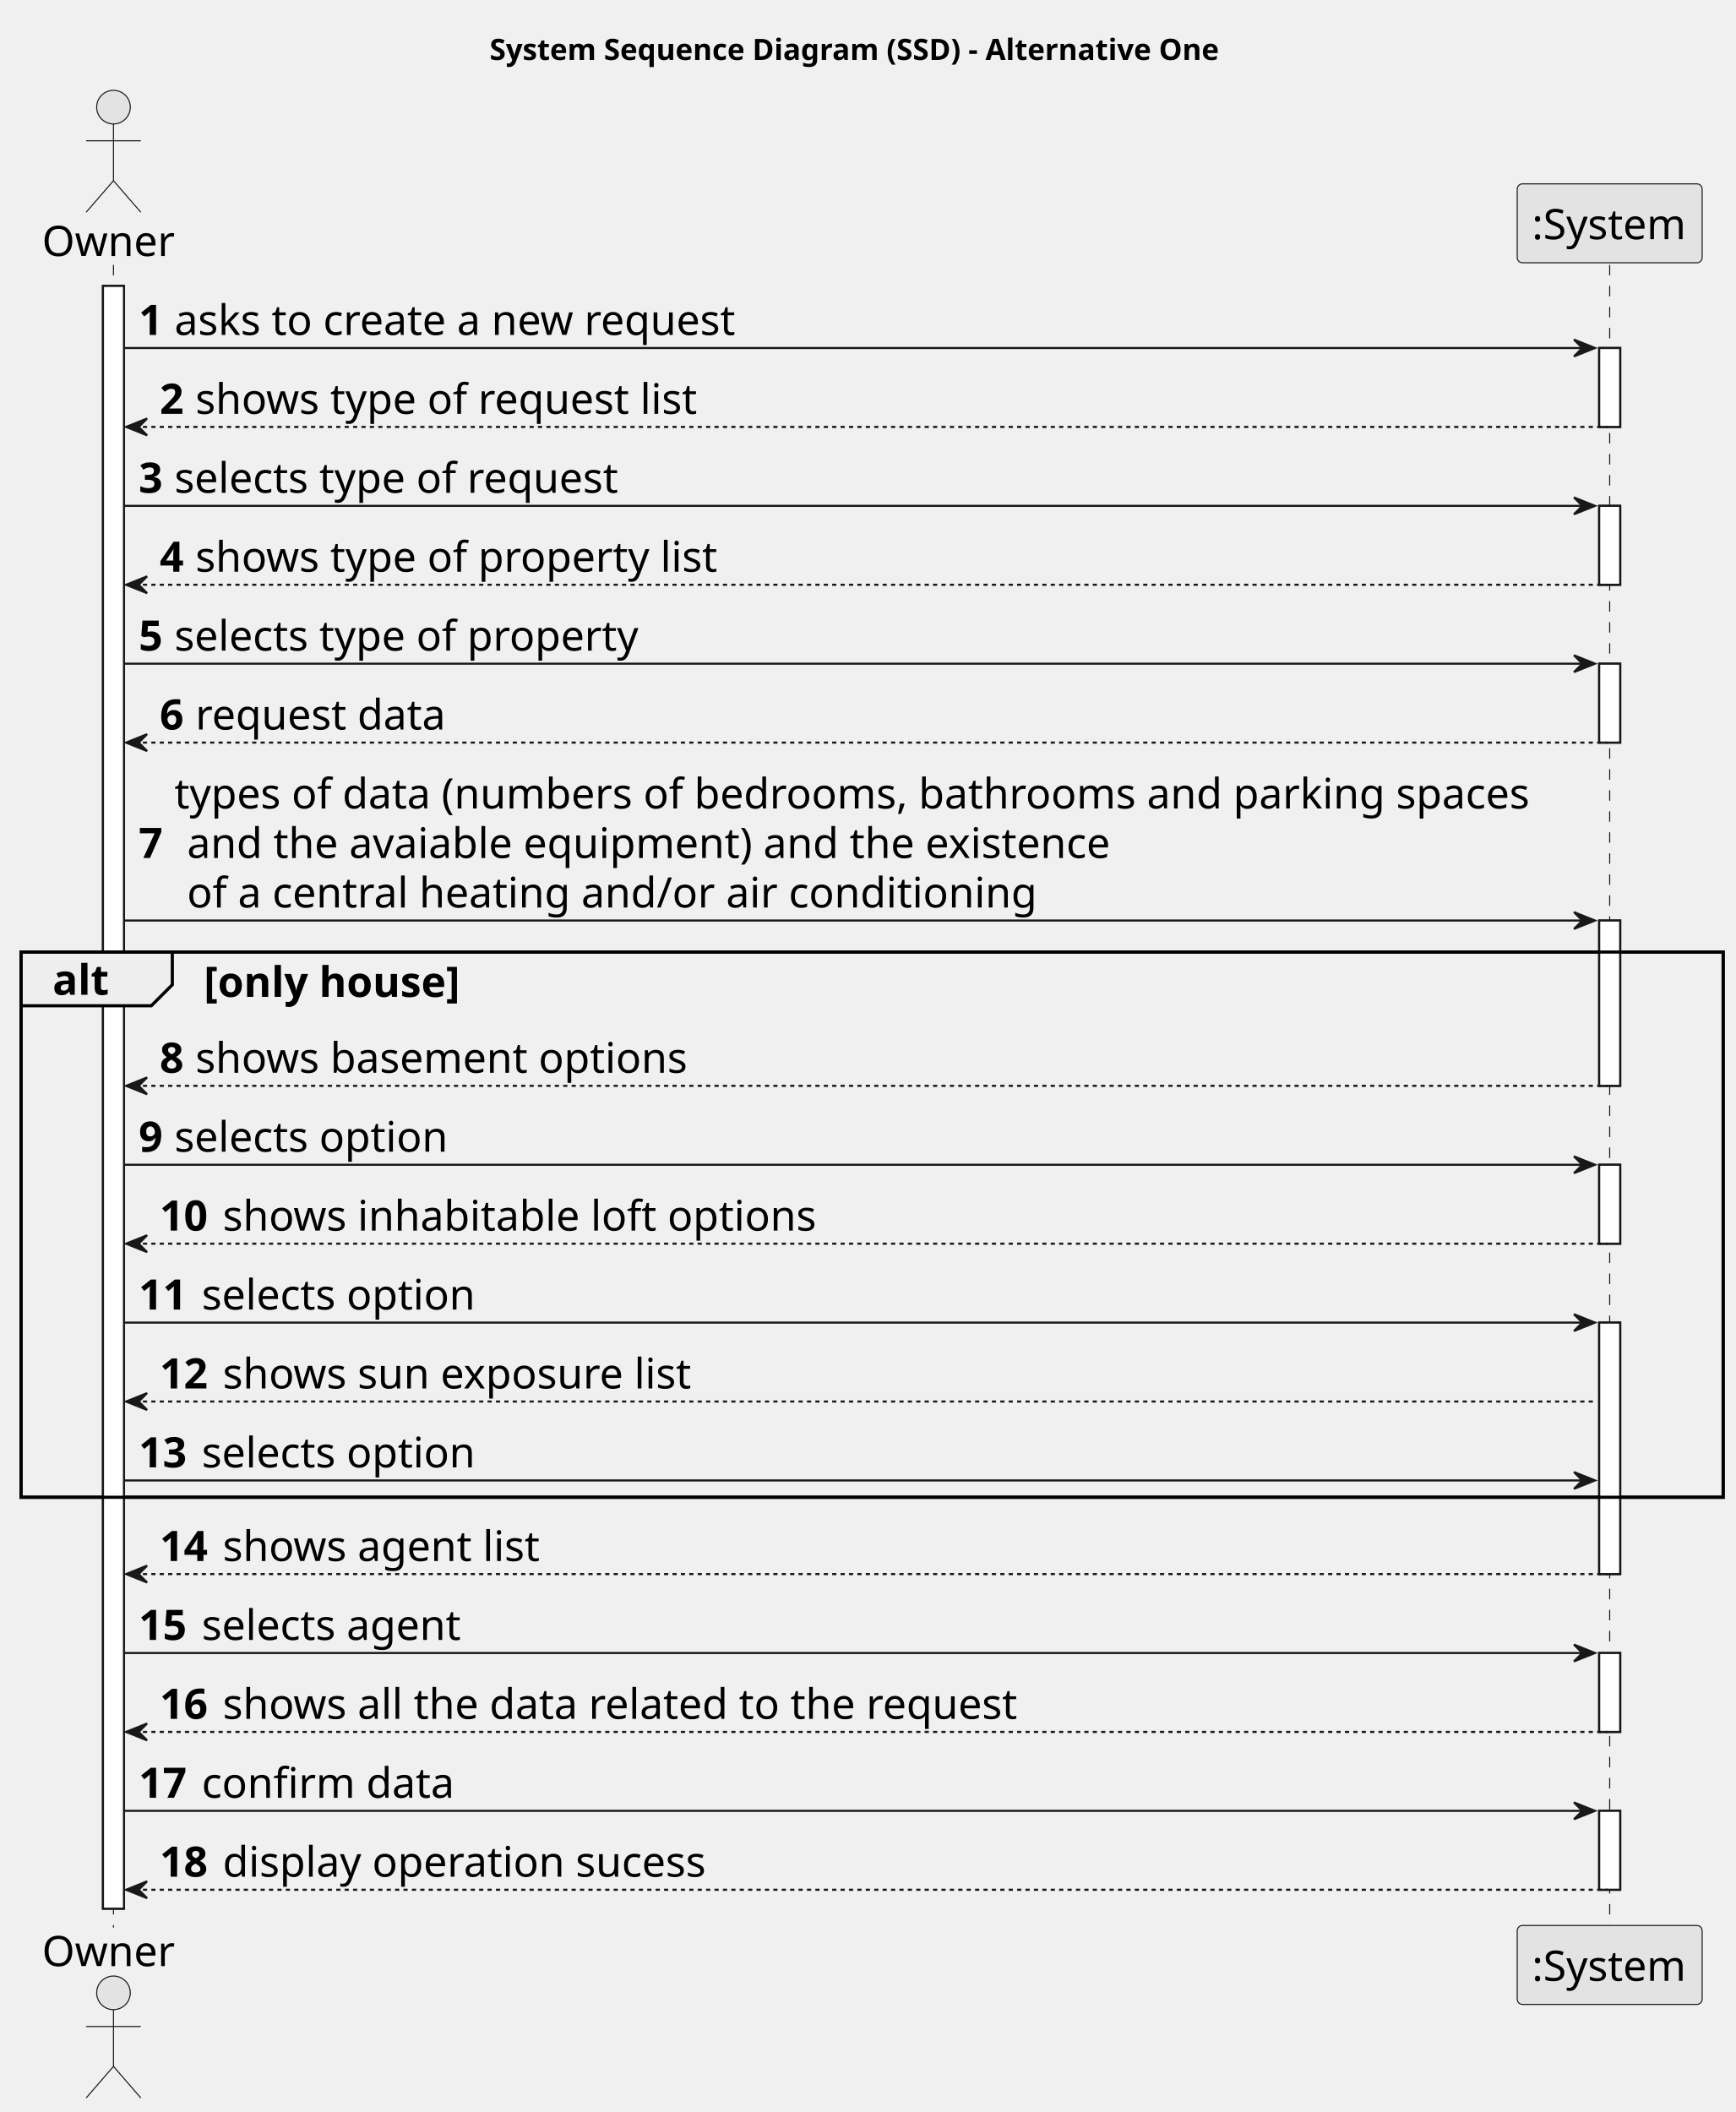
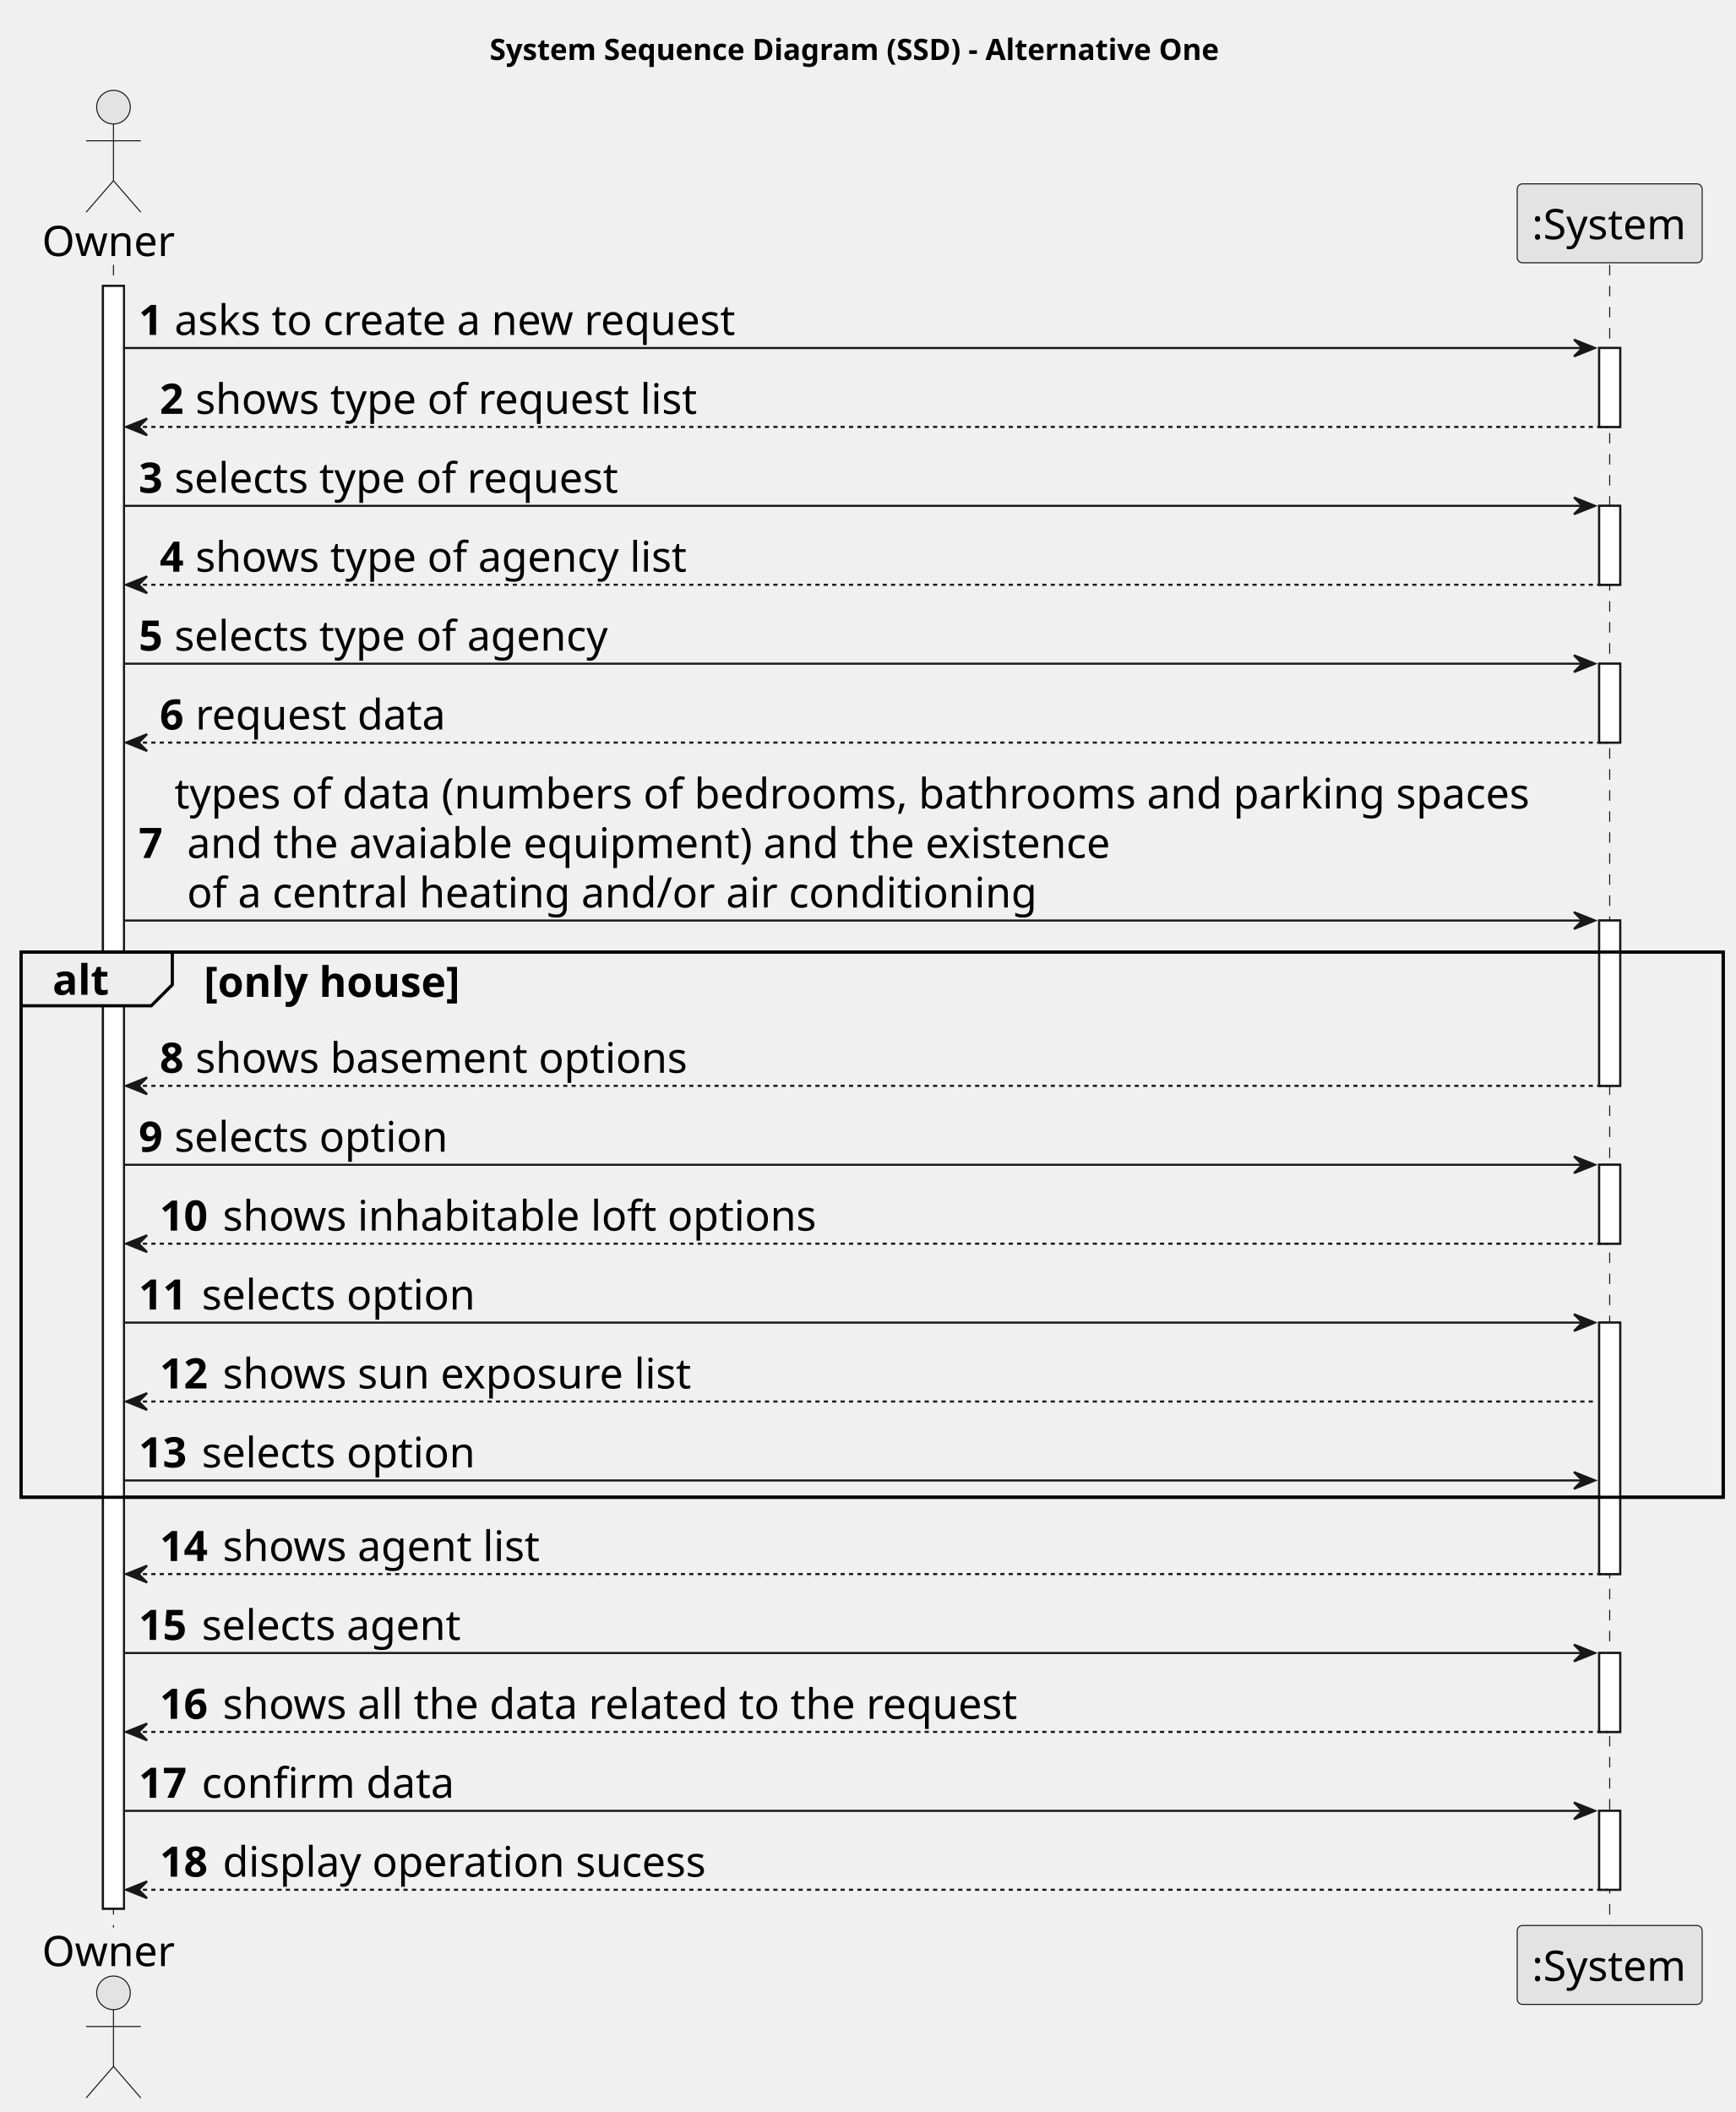
<svg xmlns="http://www.w3.org/2000/svg" contentStyleType="text/css" height="1005px" preserveAspectRatio="none" style="width:826px;height:1005px;background:#FFFFFF;" version="1.1" viewBox="0 0 826 1005" width="826px" zoomAndPan="magnify">
  <defs />
  <g>
    <text fill="#000000" font-family="sans-serif" font-size="14" font-weight="bold" lengthAdjust="spacing" textLength="363" x="233" y="28.535">System Sequence Diagram (SSD) - Alternative One</text>
    <rect fill="#FFFFFF" height="772.203" style="stroke:#181818;stroke-width:1.0;" width="10" x="49" y="136.043" />
    <rect fill="#FFFFFF" height="37.555" style="stroke:#181818;stroke-width:1.0;" width="10" x="761" y="165.598" />
    <rect fill="#FFFFFF" height="37.555" style="stroke:#181818;stroke-width:1.0;" width="10" x="761" y="240.707" />
    <rect fill="#FFFFFF" height="37.555" style="stroke:#181818;stroke-width:1.0;" width="10" x="761" y="315.816" />
    <rect fill="#FFFFFF" height="78.664" style="stroke:#181818;stroke-width:1.0;" width="10" x="761" y="438.035" />
    <rect fill="#FFFFFF" height="37.555" style="stroke:#181818;stroke-width:1.0;" width="10" x="761" y="554.254" />
    <rect fill="#FFFFFF" height="119.664" style="stroke:#181818;stroke-width:1.0;" width="10" x="761" y="629.363" />
    <rect fill="#FFFFFF" height="37.555" style="stroke:#181818;stroke-width:1.0;" width="10" x="761" y="786.582" />
    <rect fill="#FFFFFF" height="37.555" style="stroke:#181818;stroke-width:1.0;" width="10" x="761" y="861.691" />
    <rect fill="none" height="259.438" style="stroke:#000000;stroke-width:1.5;" width="810" x="10" y="453.035" />
    <line style="stroke:#181818;stroke-width:0.5;stroke-dasharray:5.0,5.0;" x1="54" x2="54" y1="126.043" y2="917.246" />
    <line style="stroke:#181818;stroke-width:0.5;stroke-dasharray:5.0,5.0;" x1="766" x2="766" y1="126.043" y2="917.246" />
    <text fill="#000000" font-family="sans-serif" font-size="20" lengthAdjust="spacing" textLength="62" x="20" y="121.824">Owner</text>
    <ellipse cx="54" cy="50.988" fill="#E3E3E3" rx="8" ry="8" style="stroke:#181818;stroke-width:0.5;" />
    <path d="M54,58.988 L54,85.988 M41,66.988 L67,66.988 M54,85.988 L41,100.988 M54,85.988 L67,100.988 " fill="none" style="stroke:#181818;stroke-width:0.5;" />
    <text fill="#000000" font-family="sans-serif" font-size="20" lengthAdjust="spacing" textLength="62" x="20" y="935.582">Owner</text>
    <ellipse cx="54" cy="948.301" fill="#E3E3E3" rx="8" ry="8" style="stroke:#181818;stroke-width:0.5;" />
    <path d="M54,956.301 L54,983.301 M41,964.301 L67,964.301 M54,983.301 L41,998.301 M54,983.301 L67,998.301 " fill="none" style="stroke:#181818;stroke-width:0.5;" />
    <rect fill="#E3E3E3" height="37.555" rx="2.5" ry="2.5" style="stroke:#181818;stroke-width:0.5;" width="88" x="722" y="87.488" />
    <text fill="#000000" font-family="sans-serif" font-size="20" lengthAdjust="spacing" textLength="74" x="729" y="113.824">:System</text>
    <rect fill="#E3E3E3" height="37.555" rx="2.5" ry="2.5" style="stroke:#181818;stroke-width:0.5;" width="88" x="722" y="916.246" />
    <text fill="#000000" font-family="sans-serif" font-size="20" lengthAdjust="spacing" textLength="74" x="729" y="942.582">:System</text>
    <rect fill="#FFFFFF" height="772.203" style="stroke:#181818;stroke-width:1.0;" width="10" x="49" y="136.043" />
    <rect fill="#FFFFFF" height="37.555" style="stroke:#181818;stroke-width:1.0;" width="10" x="761" y="165.598" />
    <rect fill="#FFFFFF" height="37.555" style="stroke:#181818;stroke-width:1.0;" width="10" x="761" y="240.707" />
    <rect fill="#FFFFFF" height="37.555" style="stroke:#181818;stroke-width:1.0;" width="10" x="761" y="315.816" />
    <rect fill="#FFFFFF" height="78.664" style="stroke:#181818;stroke-width:1.0;" width="10" x="761" y="438.035" />
    <rect fill="#FFFFFF" height="37.555" style="stroke:#181818;stroke-width:1.0;" width="10" x="761" y="554.254" />
    <rect fill="#FFFFFF" height="119.664" style="stroke:#181818;stroke-width:1.0;" width="10" x="761" y="629.363" />
    <rect fill="#FFFFFF" height="37.555" style="stroke:#181818;stroke-width:1.0;" width="10" x="761" y="786.582" />
    <rect fill="#FFFFFF" height="37.555" style="stroke:#181818;stroke-width:1.0;" width="10" x="761" y="861.691" />
    <polygon fill="#181818" points="749,161.598,759,165.598,749,169.598,753,165.598" style="stroke:#181818;stroke-width:1.0;" />
    <line style="stroke:#181818;stroke-width:1.0;" x1="59" x2="755" y1="165.598" y2="165.598" />
    <text fill="#000000" font-family="sans-serif" font-size="20" font-weight="bold" lengthAdjust="spacing" textLength="13" x="66" y="159.379">1</text>
    <text fill="#000000" font-family="sans-serif" font-size="20" lengthAdjust="spacing" textLength="271" x="83" y="159.379">asks to create a new request</text>
    <polygon fill="#181818" points="70,199.152,60,203.152,70,207.152,66,203.152" style="stroke:#181818;stroke-width:1.0;" />
    <line style="stroke:#181818;stroke-width:1.0;stroke-dasharray:2.0,2.0;" x1="64" x2="765" y1="203.152" y2="203.152" />
    <text fill="#000000" font-family="sans-serif" font-size="20" font-weight="bold" lengthAdjust="spacing" textLength="13" x="76" y="196.934">2</text>
    <text fill="#000000" font-family="sans-serif" font-size="20" lengthAdjust="spacing" textLength="244" x="93" y="196.934">shows type of request list</text>
    <polygon fill="#181818" points="749,236.707,759,240.707,749,244.707,753,240.707" style="stroke:#181818;stroke-width:1.0;" />
    <line style="stroke:#181818;stroke-width:1.0;" x1="59" x2="755" y1="240.707" y2="240.707" />
    <text fill="#000000" font-family="sans-serif" font-size="20" font-weight="bold" lengthAdjust="spacing" textLength="13" x="66" y="234.488">3</text>
    <text fill="#000000" font-family="sans-serif" font-size="20" lengthAdjust="spacing" textLength="215" x="83" y="234.488">selects type of request</text>
    <polygon fill="#181818" points="70,274.262,60,278.262,70,282.262,66,278.262" style="stroke:#181818;stroke-width:1.0;" />
    <line style="stroke:#181818;stroke-width:1.0;stroke-dasharray:2.0,2.0;" x1="64" x2="765" y1="278.262" y2="278.262" />
    <text fill="#000000" font-family="sans-serif" font-size="20" font-weight="bold" lengthAdjust="spacing" textLength="13" x="76" y="272.043">4</text>
-     <text fill="#000000" font-family="sans-serif" font-size="20" lengthAdjust="spacing" textLength="254" x="93" y="272.043">shows type of property list</text>
+     <text fill="#000000" font-family="sans-serif" font-size="20" lengthAdjust="spacing" textLength="254" x="93" y="272.043">shows type of agency list</text>
    <polygon fill="#181818" points="749,311.816,759,315.816,749,319.816,753,315.816" style="stroke:#181818;stroke-width:1.0;" />
    <line style="stroke:#181818;stroke-width:1.0;" x1="59" x2="755" y1="315.816" y2="315.816" />
    <text fill="#000000" font-family="sans-serif" font-size="20" font-weight="bold" lengthAdjust="spacing" textLength="13" x="66" y="309.598">5</text>
-     <text fill="#000000" font-family="sans-serif" font-size="20" lengthAdjust="spacing" textLength="225" x="83" y="309.598">selects type of property</text>
+     <text fill="#000000" font-family="sans-serif" font-size="20" lengthAdjust="spacing" textLength="225" x="83" y="309.598">selects type of agency</text>
    <polygon fill="#181818" points="70,349.371,60,353.371,70,357.371,66,353.371" style="stroke:#181818;stroke-width:1.0;" />
    <line style="stroke:#181818;stroke-width:1.0;stroke-dasharray:2.0,2.0;" x1="64" x2="765" y1="353.371" y2="353.371" />
    <text fill="#000000" font-family="sans-serif" font-size="20" font-weight="bold" lengthAdjust="spacing" textLength="13" x="76" y="347.152">6</text>
    <text fill="#000000" font-family="sans-serif" font-size="20" lengthAdjust="spacing" textLength="120" x="93" y="347.152">request data</text>
    <polygon fill="#181818" points="749,434.035,759,438.035,749,442.035,753,438.035" style="stroke:#181818;stroke-width:1.0;" />
    <line style="stroke:#181818;stroke-width:1.0;" x1="59" x2="755" y1="438.035" y2="438.035" />
    <text fill="#000000" font-family="sans-serif" font-size="20" font-weight="bold" lengthAdjust="spacing" textLength="13" x="66" y="408.262">7</text>
    <text fill="#000000" font-family="sans-serif" font-size="20" lengthAdjust="spacing" textLength="660" x="83" y="384.707">types of data (numbers of bedrooms, bathrooms and parking spaces</text>
    <text fill="#000000" font-family="sans-serif" font-size="20" lengthAdjust="spacing" textLength="448" x="89" y="408.262">and the avaiable equipment) and the existence</text>
    <text fill="#000000" font-family="sans-serif" font-size="20" lengthAdjust="spacing" textLength="413" x="89" y="431.816">of a central heating and/or air conditioning</text>
    <path d="M10,453.035 L82,453.035 L82,468.59 L72,478.59 L10,478.59 L10,453.035 " fill="#EEEEEE" style="stroke:#000000;stroke-width:1.5;" />
    <rect fill="none" height="259.438" style="stroke:#000000;stroke-width:1.5;" width="810" x="10" y="453.035" />
    <text fill="#000000" font-family="sans-serif" font-size="20" font-weight="bold" lengthAdjust="spacing" textLength="27" x="25" y="473.371">alt</text>
    <text fill="#000000" font-family="sans-serif" font-size="20" font-weight="bold" lengthAdjust="spacing" textLength="128" x="97" y="474.371">[only house]</text>
    <polygon fill="#181818" points="70,512.699,60,516.699,70,520.699,66,516.699" style="stroke:#181818;stroke-width:1.0;" />
    <line style="stroke:#181818;stroke-width:1.0;stroke-dasharray:2.0,2.0;" x1="64" x2="765" y1="516.699" y2="516.699" />
    <text fill="#000000" font-family="sans-serif" font-size="20" font-weight="bold" lengthAdjust="spacing" textLength="13" x="76" y="510.481">8</text>
    <text fill="#000000" font-family="sans-serif" font-size="20" lengthAdjust="spacing" textLength="237" x="93" y="510.481">shows basement options</text>
    <polygon fill="#181818" points="749,550.254,759,554.254,749,558.254,753,554.254" style="stroke:#181818;stroke-width:1.0;" />
    <line style="stroke:#181818;stroke-width:1.0;" x1="59" x2="755" y1="554.254" y2="554.254" />
    <text fill="#000000" font-family="sans-serif" font-size="20" font-weight="bold" lengthAdjust="spacing" textLength="13" x="66" y="548.035">9</text>
    <text fill="#000000" font-family="sans-serif" font-size="20" lengthAdjust="spacing" textLength="133" x="83" y="548.035">selects option</text>
    <polygon fill="#181818" points="70,587.809,60,591.809,70,595.809,66,591.809" style="stroke:#181818;stroke-width:1.0;" />
    <line style="stroke:#181818;stroke-width:1.0;stroke-dasharray:2.0,2.0;" x1="64" x2="765" y1="591.809" y2="591.809" />
    <text fill="#000000" font-family="sans-serif" font-size="20" font-weight="bold" lengthAdjust="spacing" textLength="26" x="76" y="585.59">10</text>
    <text fill="#000000" font-family="sans-serif" font-size="20" lengthAdjust="spacing" textLength="289" x="106" y="585.59">shows inhabitable loft options</text>
    <polygon fill="#181818" points="749,625.363,759,629.363,749,633.363,753,629.363" style="stroke:#181818;stroke-width:1.0;" />
    <line style="stroke:#181818;stroke-width:1.0;" x1="59" x2="755" y1="629.363" y2="629.363" />
    <text fill="#000000" font-family="sans-serif" font-size="20" font-weight="bold" lengthAdjust="spacing" textLength="26" x="66" y="623.144">11</text>
    <text fill="#000000" font-family="sans-serif" font-size="20" lengthAdjust="spacing" textLength="133" x="96" y="623.144">selects option</text>
    <polygon fill="#181818" points="70,662.918,60,666.918,70,670.918,66,666.918" style="stroke:#181818;stroke-width:1.0;" />
    <line style="stroke:#181818;stroke-width:1.0;stroke-dasharray:2.0,2.0;" x1="64" x2="760" y1="666.918" y2="666.918" />
    <text fill="#000000" font-family="sans-serif" font-size="20" font-weight="bold" lengthAdjust="spacing" textLength="26" x="76" y="660.699">12</text>
    <text fill="#000000" font-family="sans-serif" font-size="20" lengthAdjust="spacing" textLength="229" x="106" y="660.699">shows sun exposure list</text>
    <polygon fill="#181818" points="749,700.473,759,704.473,749,708.473,753,704.473" style="stroke:#181818;stroke-width:1.0;" />
    <line style="stroke:#181818;stroke-width:1.0;" x1="59" x2="755" y1="704.473" y2="704.473" />
    <text fill="#000000" font-family="sans-serif" font-size="20" font-weight="bold" lengthAdjust="spacing" textLength="26" x="66" y="698.254">13</text>
    <text fill="#000000" font-family="sans-serif" font-size="20" lengthAdjust="spacing" textLength="133" x="96" y="698.254">selects option</text>
    <polygon fill="#181818" points="70,745.027,60,749.027,70,753.027,66,749.027" style="stroke:#181818;stroke-width:1.0;" />
    <line style="stroke:#181818;stroke-width:1.0;stroke-dasharray:2.0,2.0;" x1="64" x2="765" y1="749.027" y2="749.027" />
    <text fill="#000000" font-family="sans-serif" font-size="20" font-weight="bold" lengthAdjust="spacing" textLength="26" x="76" y="742.809">14</text>
    <text fill="#000000" font-family="sans-serif" font-size="20" lengthAdjust="spacing" textLength="153" x="106" y="742.809">shows agent list</text>
    <polygon fill="#181818" points="749,782.582,759,786.582,749,790.582,753,786.582" style="stroke:#181818;stroke-width:1.0;" />
    <line style="stroke:#181818;stroke-width:1.0;" x1="59" x2="755" y1="786.582" y2="786.582" />
    <text fill="#000000" font-family="sans-serif" font-size="20" font-weight="bold" lengthAdjust="spacing" textLength="26" x="66" y="780.363">15</text>
    <text fill="#000000" font-family="sans-serif" font-size="20" lengthAdjust="spacing" textLength="124" x="96" y="780.363">selects agent</text>
    <polygon fill="#181818" points="70,820.137,60,824.137,70,828.137,66,824.137" style="stroke:#181818;stroke-width:1.0;" />
    <line style="stroke:#181818;stroke-width:1.0;stroke-dasharray:2.0,2.0;" x1="64" x2="765" y1="824.137" y2="824.137" />
    <text fill="#000000" font-family="sans-serif" font-size="20" font-weight="bold" lengthAdjust="spacing" textLength="26" x="76" y="817.918">16</text>
    <text fill="#000000" font-family="sans-serif" font-size="20" lengthAdjust="spacing" textLength="384" x="106" y="817.918">shows all the data related to the request</text>
    <polygon fill="#181818" points="749,857.691,759,861.691,749,865.691,753,861.691" style="stroke:#181818;stroke-width:1.0;" />
    <line style="stroke:#181818;stroke-width:1.0;" x1="59" x2="755" y1="861.691" y2="861.691" />
    <text fill="#000000" font-family="sans-serif" font-size="20" font-weight="bold" lengthAdjust="spacing" textLength="26" x="66" y="855.473">17</text>
    <text fill="#000000" font-family="sans-serif" font-size="20" lengthAdjust="spacing" textLength="122" x="96" y="855.473">confirm data</text>
    <polygon fill="#181818" points="70,895.246,60,899.246,70,903.246,66,899.246" style="stroke:#181818;stroke-width:1.0;" />
    <line style="stroke:#181818;stroke-width:1.0;stroke-dasharray:2.0,2.0;" x1="64" x2="765" y1="899.246" y2="899.246" />
    <text fill="#000000" font-family="sans-serif" font-size="20" font-weight="bold" lengthAdjust="spacing" textLength="26" x="76" y="893.027">18</text>
    <text fill="#000000" font-family="sans-serif" font-size="20" lengthAdjust="spacing" textLength="236" x="106" y="893.027">display operation sucess</text>
  </g>
</svg>
